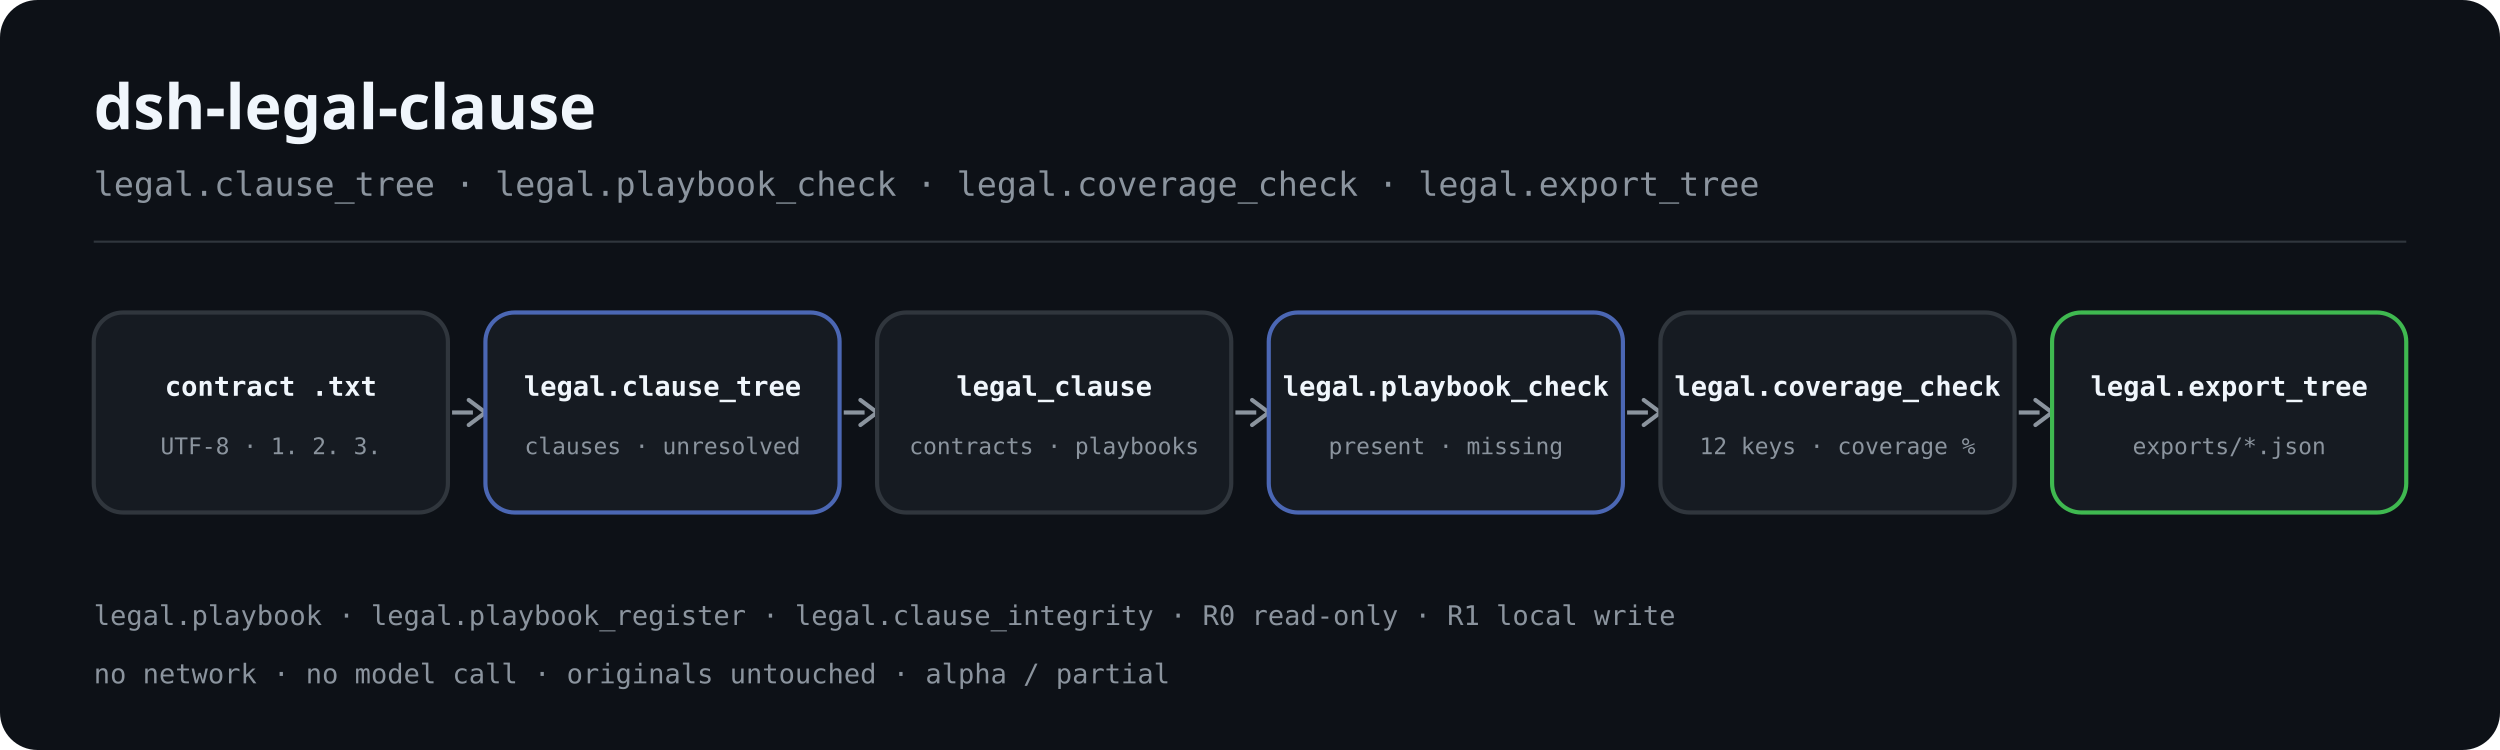
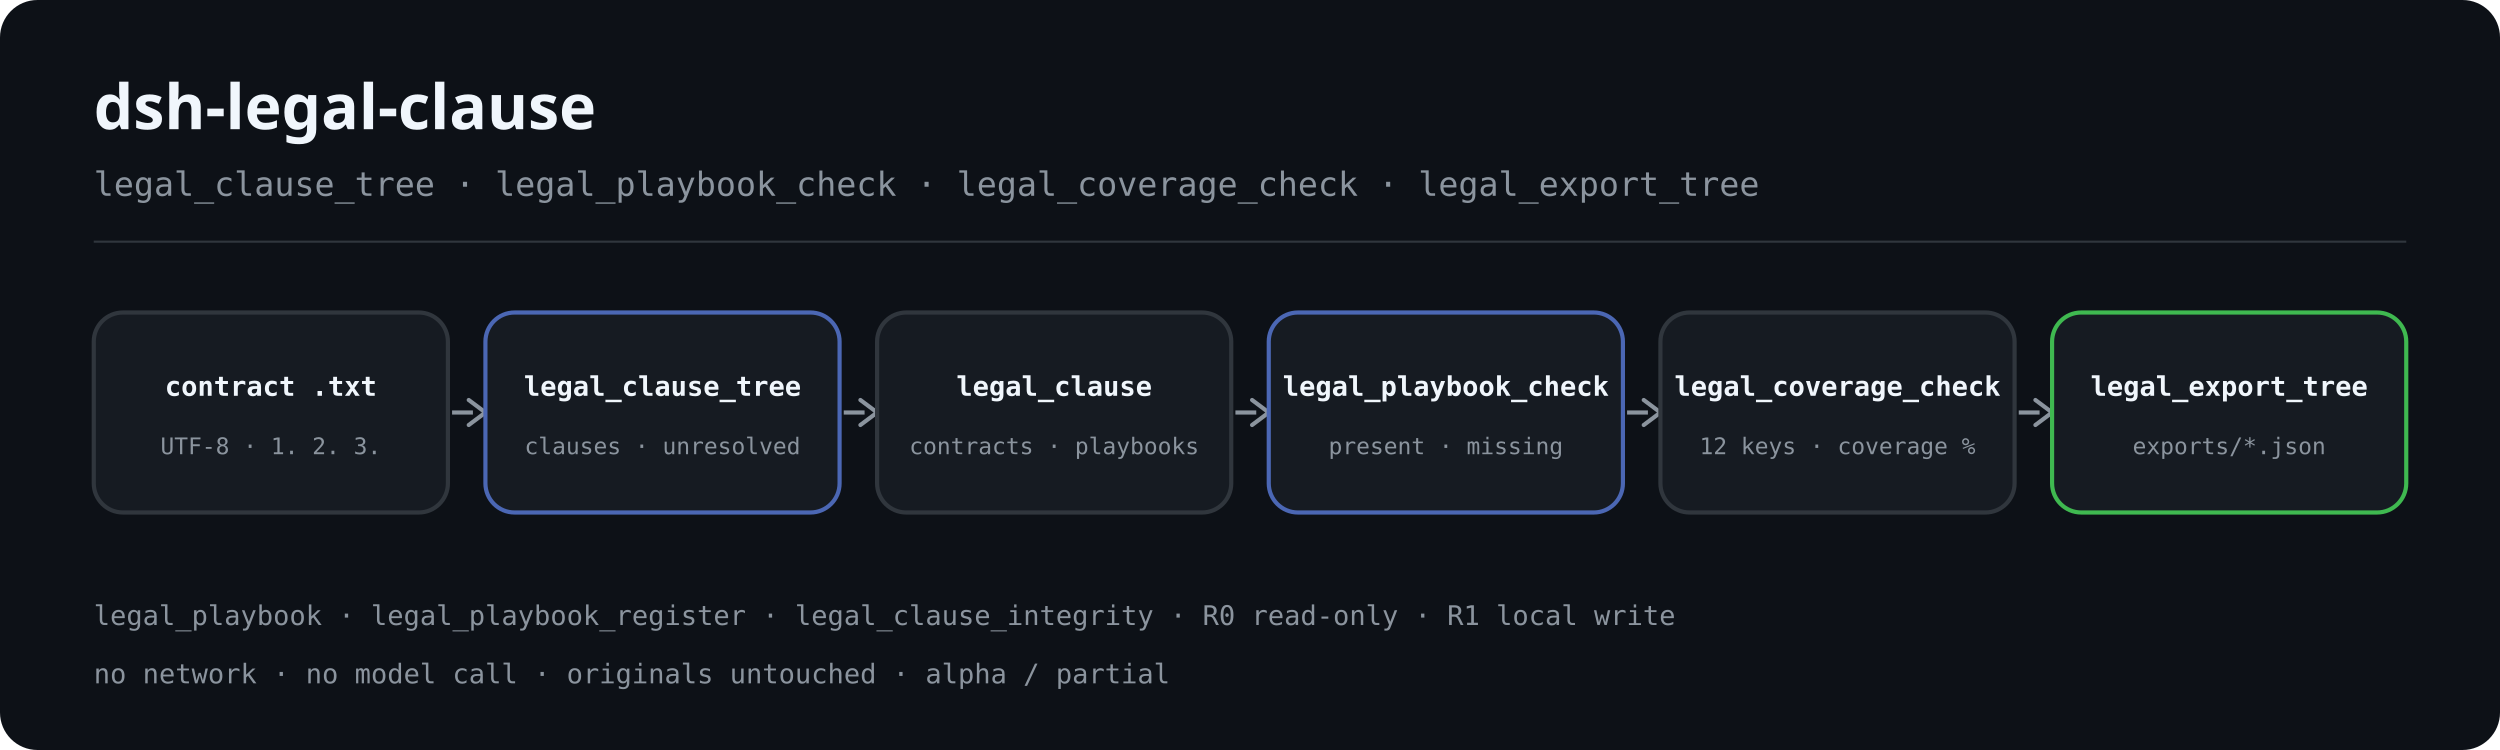
<svg xmlns="http://www.w3.org/2000/svg" width="1200" height="360" viewBox="0 0 1200 360" role="img" aria-label="dsh-legal-clause pipeline">
  <rect width="1200" height="360" rx="18" fill="#0d1117" />
  <text x="45" y="62" fill="#f0f6fc" font-family="ui-sans-serif,system-ui,sans-serif" font-size="30" font-weight="700">dsh-legal-clause</text>
-   <text x="45" y="94" fill="#8b949e" font-family="ui-monospace,monospace" font-size="16">legal.clause_tree · legal.playbook_check · legal.coverage_check · legal.export_tree</text>
+   <text x="45" y="94" fill="#8b949e" font-family="ui-monospace,monospace" font-size="16">legal_clause_tree · legal_playbook_check · legal_coverage_check · legal_export_tree</text>
  <line x1="45" y1="116" x2="1155" y2="116" stroke="#30363d" />
  <rect x="45" y="150" width="170" height="96" rx="14" fill="#161b22" stroke="#30363d" stroke-width="2" />
  <text x="130" y="190" fill="#f0f6fc" text-anchor="middle" font-family="ui-monospace,monospace" font-size="13" font-weight="700">contract .txt</text>
  <text x="130" y="218" fill="#8b949e" text-anchor="middle" font-family="ui-monospace,monospace" font-size="11">UTF-8 · 1. 2. 3.</text>
  <path d="M217 198h10" stroke="#8b949e" stroke-width="2" />
  <path d="M225 192l8 6-8 6" fill="none" stroke="#8b949e" stroke-width="2" stroke-linecap="round" stroke-linejoin="round" />
  <rect x="233" y="150" width="170" height="96" rx="14" fill="#161b22" stroke="#4B67B4" stroke-width="2" />
-   <text x="318" y="190" fill="#f0f6fc" text-anchor="middle" font-family="ui-monospace,monospace" font-size="13" font-weight="700">legal.clause_tree</text>
+   <text x="318" y="190" fill="#f0f6fc" text-anchor="middle" font-family="ui-monospace,monospace" font-size="13" font-weight="700">legal_clause_tree</text>
  <text x="318" y="218" fill="#8b949e" text-anchor="middle" font-family="ui-monospace,monospace" font-size="11">clauses · unresolved</text>
  <path d="M405 198h10" stroke="#8b949e" stroke-width="2" />
  <path d="M413 192l8 6-8 6" fill="none" stroke="#8b949e" stroke-width="2" stroke-linecap="round" stroke-linejoin="round" />
  <rect x="421" y="150" width="170" height="96" rx="14" fill="#161b22" stroke="#30363d" stroke-width="2" />
  <text x="506" y="190" fill="#f0f6fc" text-anchor="middle" font-family="ui-monospace,monospace" font-size="13" font-weight="700">legal_clause</text>
  <text x="506" y="218" fill="#8b949e" text-anchor="middle" font-family="ui-monospace,monospace" font-size="11">contracts · playbooks</text>
  <path d="M593 198h10" stroke="#8b949e" stroke-width="2" />
  <path d="M601 192l8 6-8 6" fill="none" stroke="#8b949e" stroke-width="2" stroke-linecap="round" stroke-linejoin="round" />
  <rect x="609" y="150" width="170" height="96" rx="14" fill="#161b22" stroke="#4B67B4" stroke-width="2" />
-   <text x="694" y="190" fill="#f0f6fc" text-anchor="middle" font-family="ui-monospace,monospace" font-size="13" font-weight="700">legal.playbook_check</text>
+   <text x="694" y="190" fill="#f0f6fc" text-anchor="middle" font-family="ui-monospace,monospace" font-size="13" font-weight="700">legal_playbook_check</text>
  <text x="694" y="218" fill="#8b949e" text-anchor="middle" font-family="ui-monospace,monospace" font-size="11">present · missing</text>
  <path d="M781 198h10" stroke="#8b949e" stroke-width="2" />
  <path d="M789 192l8 6-8 6" fill="none" stroke="#8b949e" stroke-width="2" stroke-linecap="round" stroke-linejoin="round" />
  <rect x="797" y="150" width="170" height="96" rx="14" fill="#161b22" stroke="#30363d" stroke-width="2" />
-   <text x="882" y="190" fill="#f0f6fc" text-anchor="middle" font-family="ui-monospace,monospace" font-size="13" font-weight="700">legal.coverage_check</text>
+   <text x="882" y="190" fill="#f0f6fc" text-anchor="middle" font-family="ui-monospace,monospace" font-size="13" font-weight="700">legal_coverage_check</text>
  <text x="882" y="218" fill="#8b949e" text-anchor="middle" font-family="ui-monospace,monospace" font-size="11">12 keys · coverage %</text>
  <path d="M969 198h10" stroke="#8b949e" stroke-width="2" />
  <path d="M977 192l8 6-8 6" fill="none" stroke="#8b949e" stroke-width="2" stroke-linecap="round" stroke-linejoin="round" />
  <rect x="985" y="150" width="170" height="96" rx="14" fill="#161b22" stroke="#3fb950" stroke-width="2" />
-   <text x="1070" y="190" fill="#f0f6fc" text-anchor="middle" font-family="ui-monospace,monospace" font-size="13" font-weight="700">legal.export_tree</text>
+   <text x="1070" y="190" fill="#f0f6fc" text-anchor="middle" font-family="ui-monospace,monospace" font-size="13" font-weight="700">legal_export_tree</text>
  <text x="1070" y="218" fill="#8b949e" text-anchor="middle" font-family="ui-monospace,monospace" font-size="11">exports/*.json</text>
-   <text x="45" y="300" fill="#8b949e" font-family="ui-monospace,monospace" font-size="13">legal.playbook · legal.playbook_register · legal.clause_integrity · R0 read-only · R1 local write</text>
+   <text x="45" y="300" fill="#8b949e" font-family="ui-monospace,monospace" font-size="13">legal_playbook · legal_playbook_register · legal_clause_integrity · R0 read-only · R1 local write</text>
  <text x="45" y="328" fill="#8b949e" font-family="ui-monospace,monospace" font-size="13">no network · no model call · originals untouched · alpha / partial</text>
</svg>
